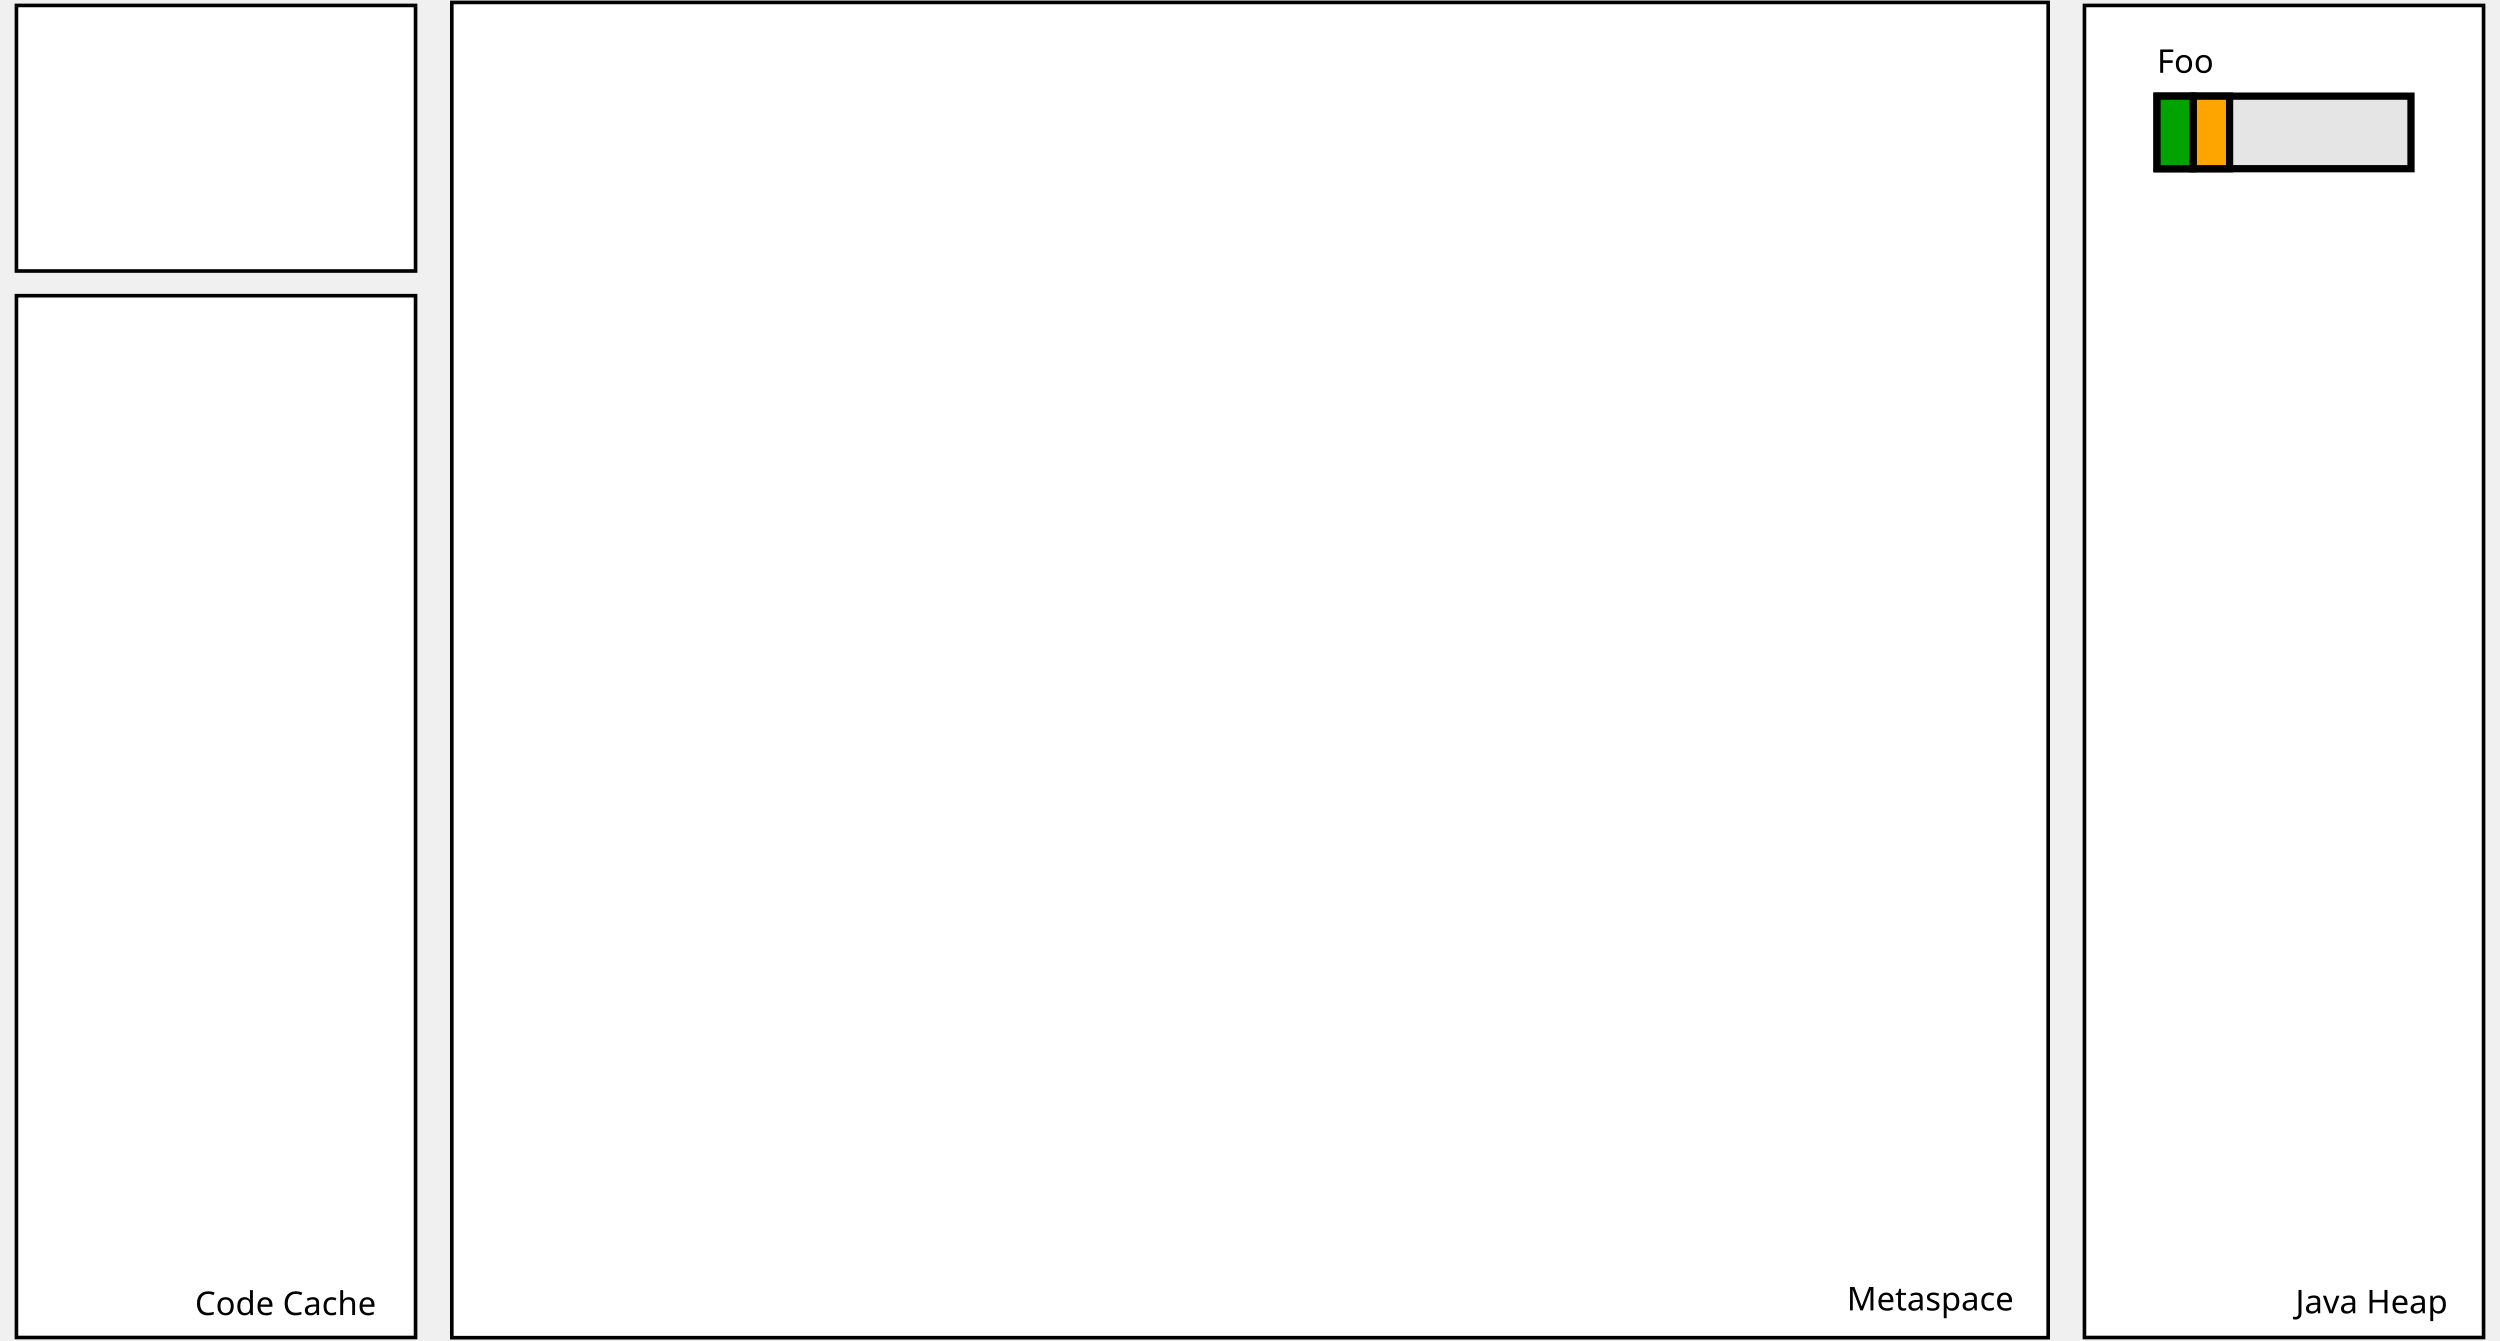
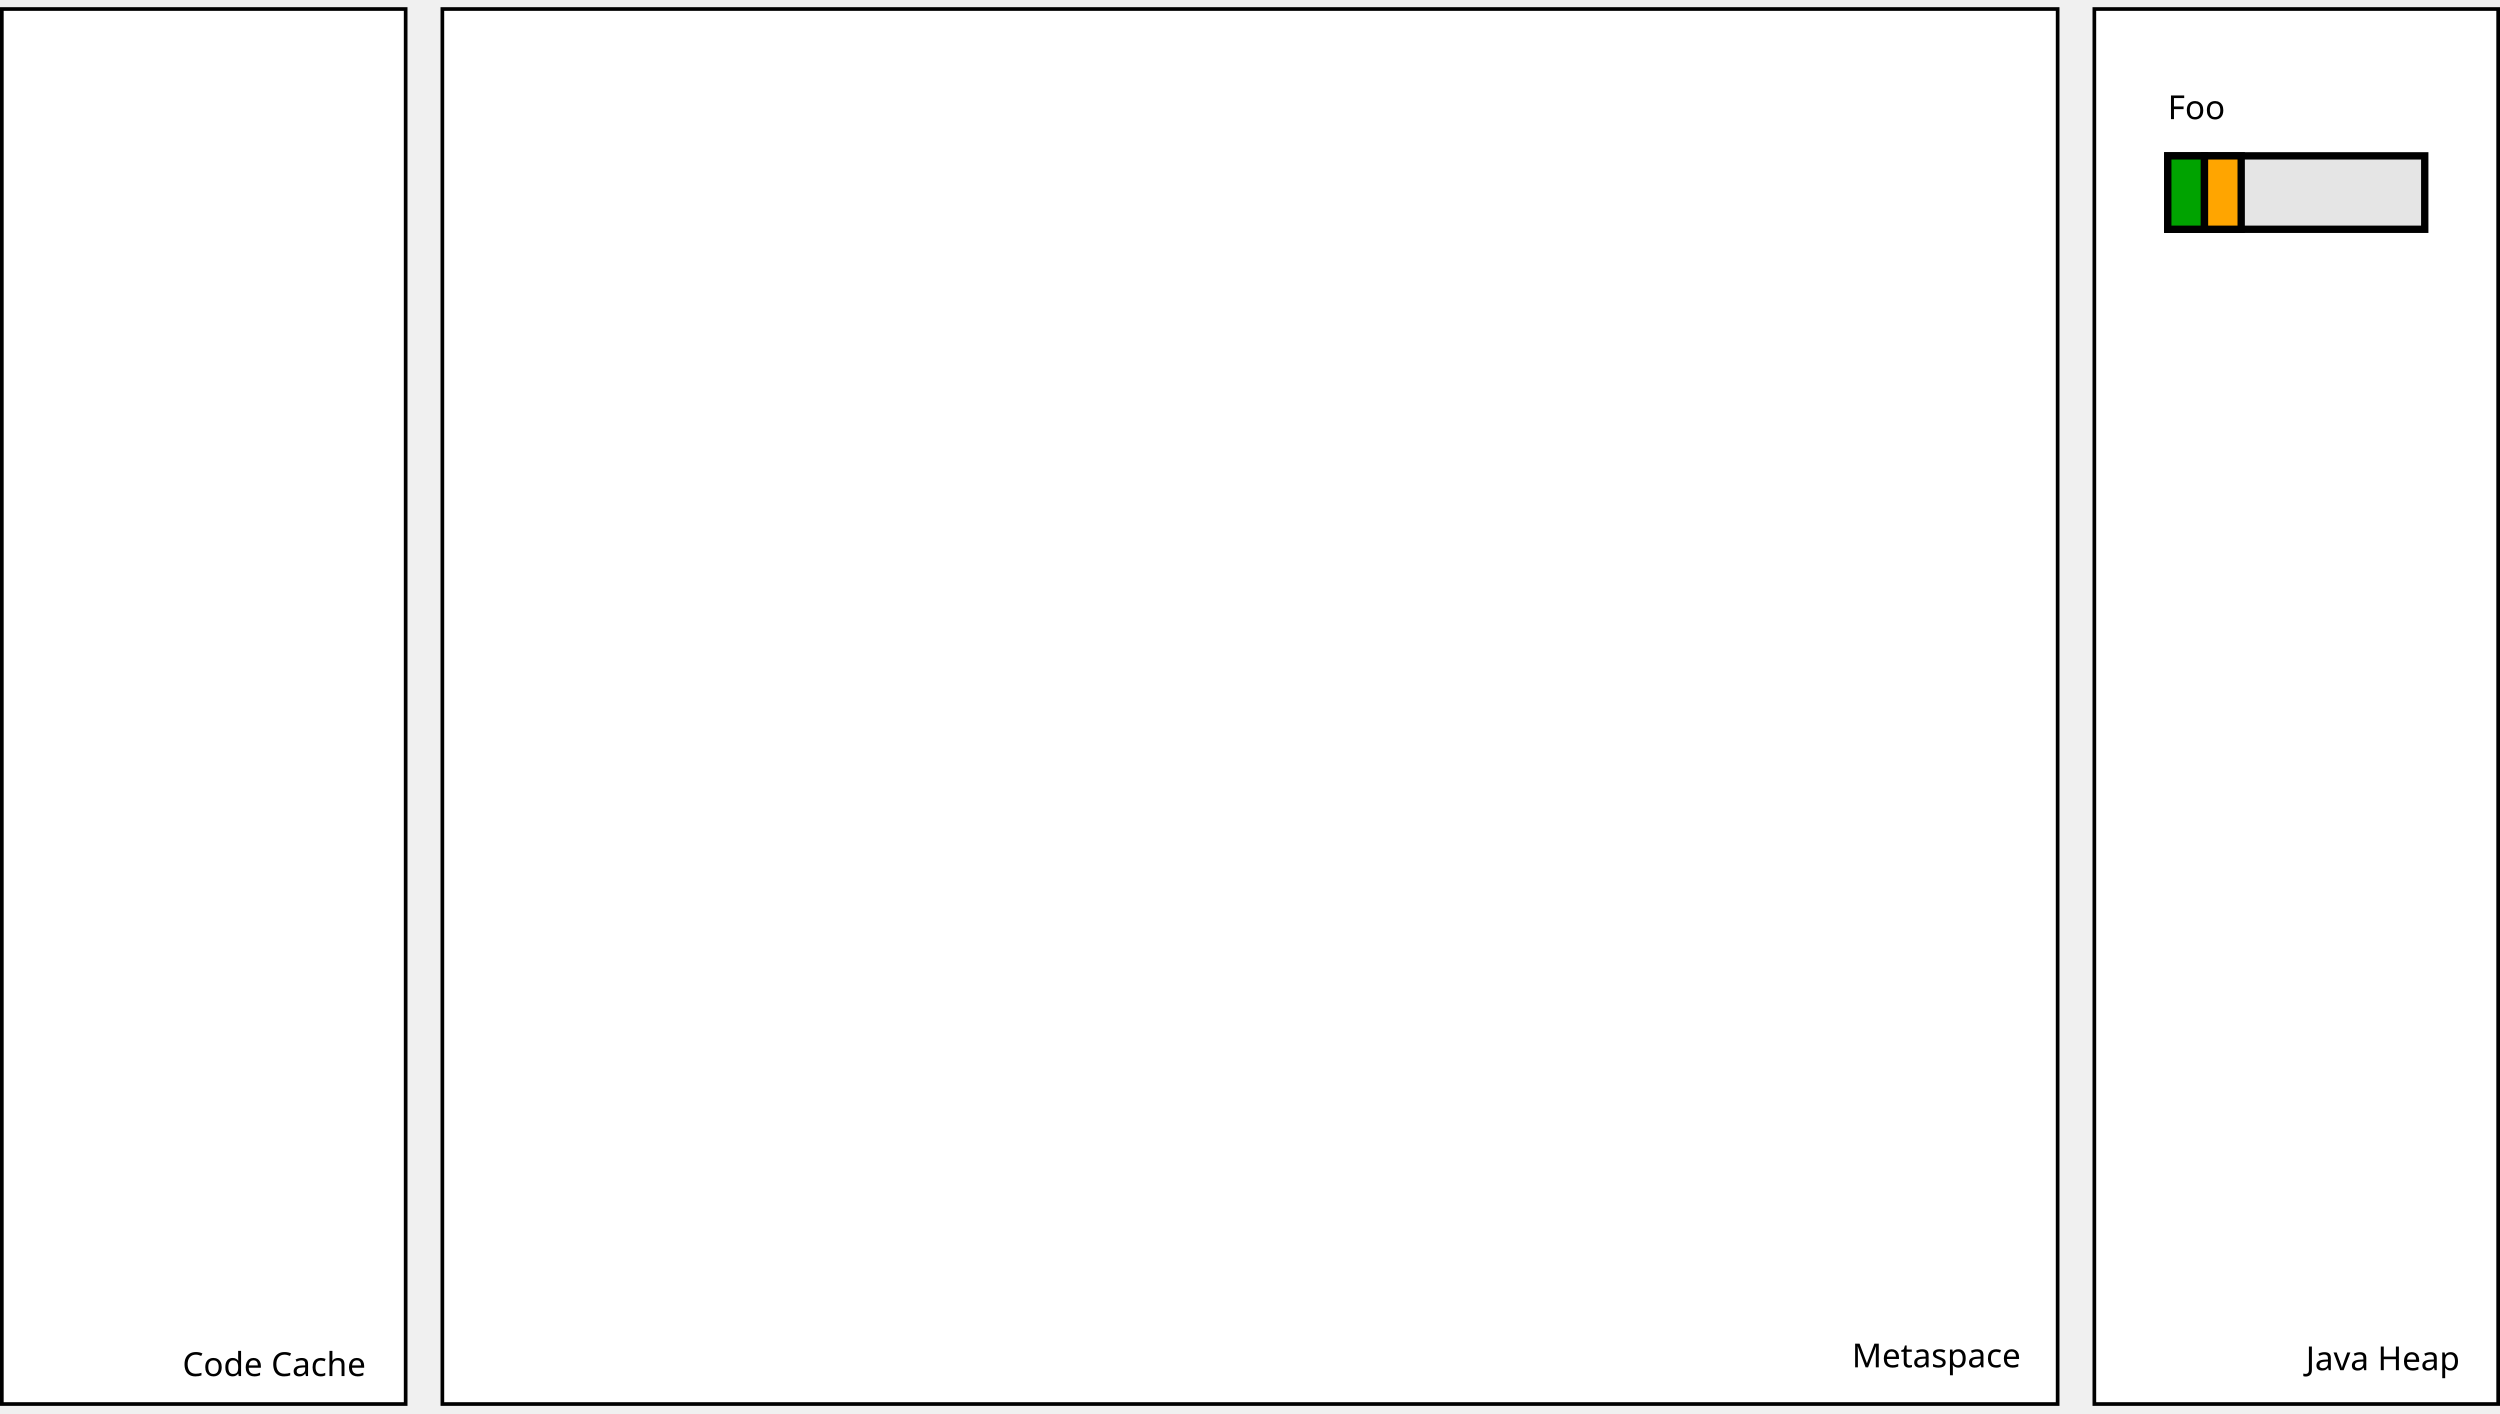
- <svg xmlns="http://www.w3.org/2000/svg" width="69cm" height="37cm" viewBox="-181 -33 1362 739">
+ <svg xmlns="http://www.w3.org/2000/svg" width="69cm" height="39cm" viewBox="-181 -61 1362 762">
  <text font-size="12.8" style="fill: #000000;text-anchor:start;font-family:sans-serif;font-style:normal;font-weight:normal" x="-50" y="280">
    <tspan x="-50" y="280" />
  </text>
-   <text font-size="12.8" style="fill: #000000;text-anchor:start;font-family:sans-serif;font-style:normal;font-weight:normal" x="-70" y="417.154">
-     <tspan x="-70" y="417.154" />
+   <text font-size="12.8" style="fill: #000000;text-anchor:start;font-family:sans-serif;font-style:normal;font-weight:normal" x="-70" y="320">
+     <tspan x="-70" y="320" />
  </text>
  <g>
-     <rect style="fill: #ffffff" x="60" y="-31.662" width="880" height="736.067" />
-     <rect style="fill: none; fill-opacity:0; stroke-width: 2; stroke: #000000" x="60" y="-31.662" width="880" height="736.067" />
-   </g>
-   <text font-size="18.062" style="fill: #000000;text-anchor:start;font-family:sans-serif;font-style:normal;font-weight:normal" x="829.03" y="689.372">
-     <tspan x="829.03" y="689.372">Metaspace</tspan>
-   </text>
-   <g>
-     <rect style="fill: #ffffff" x="-180" y="130" width="220" height="574.306" />
-     <rect style="fill: none; fill-opacity:0; stroke-width: 2; stroke: #000000" x="-180" y="130" width="220" height="574.306" />
-     <text font-size="12.8" style="fill: #000000;text-anchor:middle;font-family:sans-serif;font-style:normal;font-weight:normal" x="-70" y="421.053">
-       <tspan x="-70" y="421.053" />
-     </text>
-   </g>
-   <text font-size="18.062" style="fill: #000000;text-anchor:start;font-family:sans-serif;font-style:normal;font-weight:normal" x="-81.586" y="691.922">
-     <tspan x="-81.586" y="691.922">Code Cache</tspan>
-   </text>
-   <g>
-     <rect style="fill: #ffffff" x="960" y="-30" width="220" height="734.306" />
-     <rect style="fill: none; fill-opacity:0; stroke-width: 2; stroke: #000000" x="960" y="-30" width="220" height="734.306" />
-   </g>
-   <text font-size="18.062" style="fill: #000000;text-anchor:start;font-family:sans-serif;font-style:normal;font-weight:normal" x="1076.35" y="690.958">
-     <tspan x="1076.35" y="690.958">Java Heap</tspan>
-   </text>
-   <g>
-     <rect style="fill: #ffffff" x="-180" y="-30" width="220" height="146.389" />
-     <rect style="fill: none; fill-opacity:0; stroke-width: 2; stroke: #000000" x="-180" y="-30" width="220" height="146.389" />
-     <text font-size="12.8" style="fill: #000000;text-anchor:middle;font-family:sans-serif;font-style:normal;font-weight:normal" x="-70" y="47.094">
-       <tspan x="-70" y="47.094" />
+     <g>
+       <rect style="fill: #ffffff" x="60" y="-60" width="880" height="760" />
+       <rect style="fill: none; fill-opacity:0; stroke-width: 2; stroke: #000000" x="60" y="-60" width="880" height="760" />
+     </g>
+     <text font-size="18.062" style="fill: #000000;text-anchor:start;font-family:sans-serif;font-style:normal;font-weight:normal" x="827.928" y="680">
+       <tspan x="827.928" y="680">Metaspace</tspan>
    </text>
  </g>
  <g>
-     <text font-size="18.062" style="fill: #000000;text-anchor:start;font-family:sans-serif;font-style:normal;font-weight:normal" x="1000" y="7.144">
-       <tspan x="1000" y="7.144">Foo</tspan>
+     <rect style="fill: #ffffff" x="-180" y="-60" width="220" height="760" />
+     <rect style="fill: none; fill-opacity:0; stroke-width: 2; stroke: #000000" x="-180" y="-60" width="220" height="760" />
+     <text font-size="12.8" style="fill: #000000;text-anchor:middle;font-family:sans-serif;font-style:normal;font-weight:normal" x="-70" y="323.9">
+       <tspan x="-70" y="323.9" />
+     </text>
+   </g>
+   <text font-size="18.062" style="fill: #000000;text-anchor:start;font-family:sans-serif;font-style:normal;font-weight:normal" x="-81.586" y="684.757">
+     <tspan x="-81.586" y="684.757">Code Cache</tspan>
+   </text>
+   <g>
+     <g>
+       <rect style="fill: #ffffff" x="960" y="-60" width="220" height="760" />
+       <rect style="fill: none; fill-opacity:0; stroke-width: 2; stroke: #000000" x="960" y="-60" width="220" height="760" />
+     </g>
+     <text font-size="18.062" style="fill: #000000;text-anchor:start;font-family:sans-serif;font-style:normal;font-weight:normal" x="1075.24" y="681.586">
+       <tspan x="1075.24" y="681.586">Java Heap</tspan>
+     </text>
+   </g>
+   <g>
+     <text font-size="18.062" style="fill: #000000;text-anchor:start;font-family:sans-serif;font-style:normal;font-weight:normal" x="1000" y="0">
+       <tspan x="1000" y="0">Foo</tspan>
    </text>
    <g>
      <g>
        <rect style="fill: #e5e5e5" x="1000" y="20" width="140" height="40" />
        <rect style="fill: none; fill-opacity:0; stroke-width: 4; stroke: #000000" x="1000" y="20" width="140" height="40" />
        <text font-size="12.8" style="fill: #000000;text-anchor:middle;font-family:sans-serif;font-style:normal;font-weight:normal" x="1070" y="43.9">
          <tspan x="1070" y="43.9" />
        </text>
      </g>
      <g>
        <rect style="fill: #00a300" x="1000" y="20" width="20" height="40" />
        <rect style="fill: none; fill-opacity:0; stroke-width: 4; stroke: #000000" x="1000" y="20" width="20" height="40" />
        <text font-size="12.8" style="fill: #000000;text-anchor:middle;font-family:sans-serif;font-style:normal;font-weight:normal" x="1010" y="43.9">
          <tspan x="1010" y="43.9" />
        </text>
      </g>
      <g>
        <rect style="fill: #ffa500" x="1020" y="20" width="20" height="40" />
        <rect style="fill: none; fill-opacity:0; stroke-width: 4; stroke: #000000" x="1020" y="20" width="20" height="40" />
        <text font-size="12.8" style="fill: #000000;text-anchor:middle;font-family:sans-serif;font-style:normal;font-weight:normal" x="1030" y="43.9">
          <tspan x="1030" y="43.9" />
        </text>
      </g>
    </g>
  </g>
</svg>
